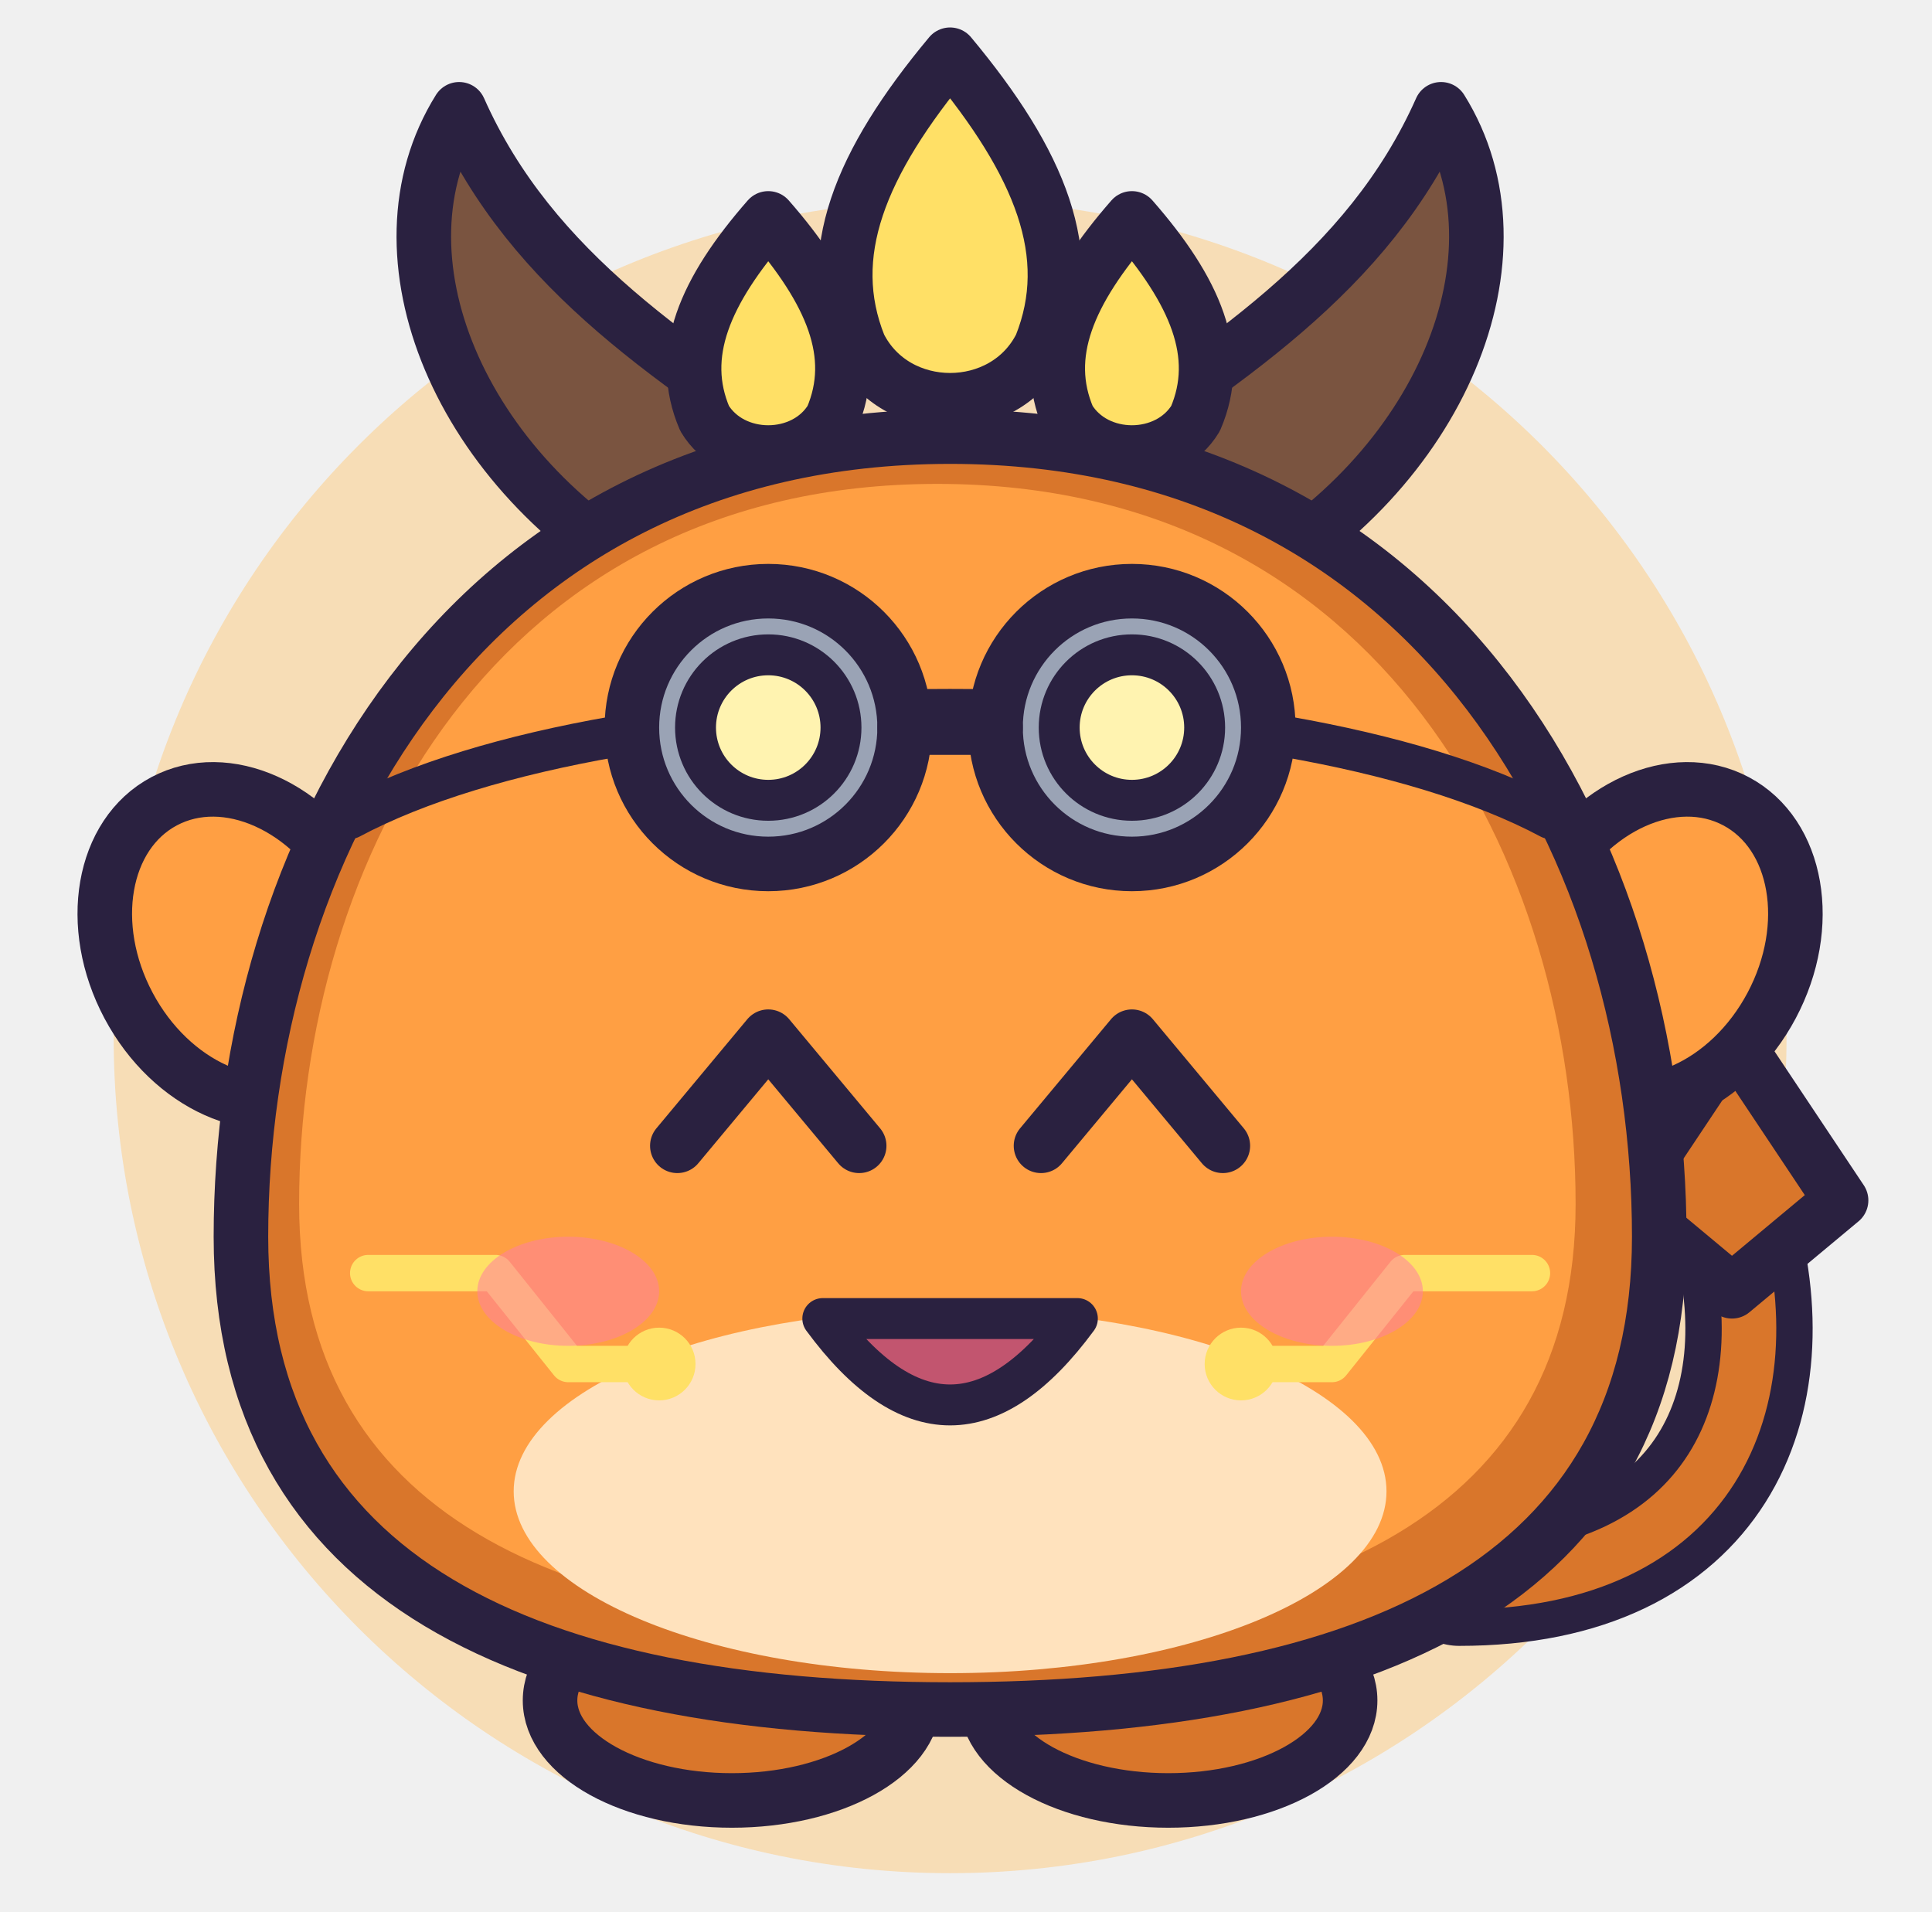
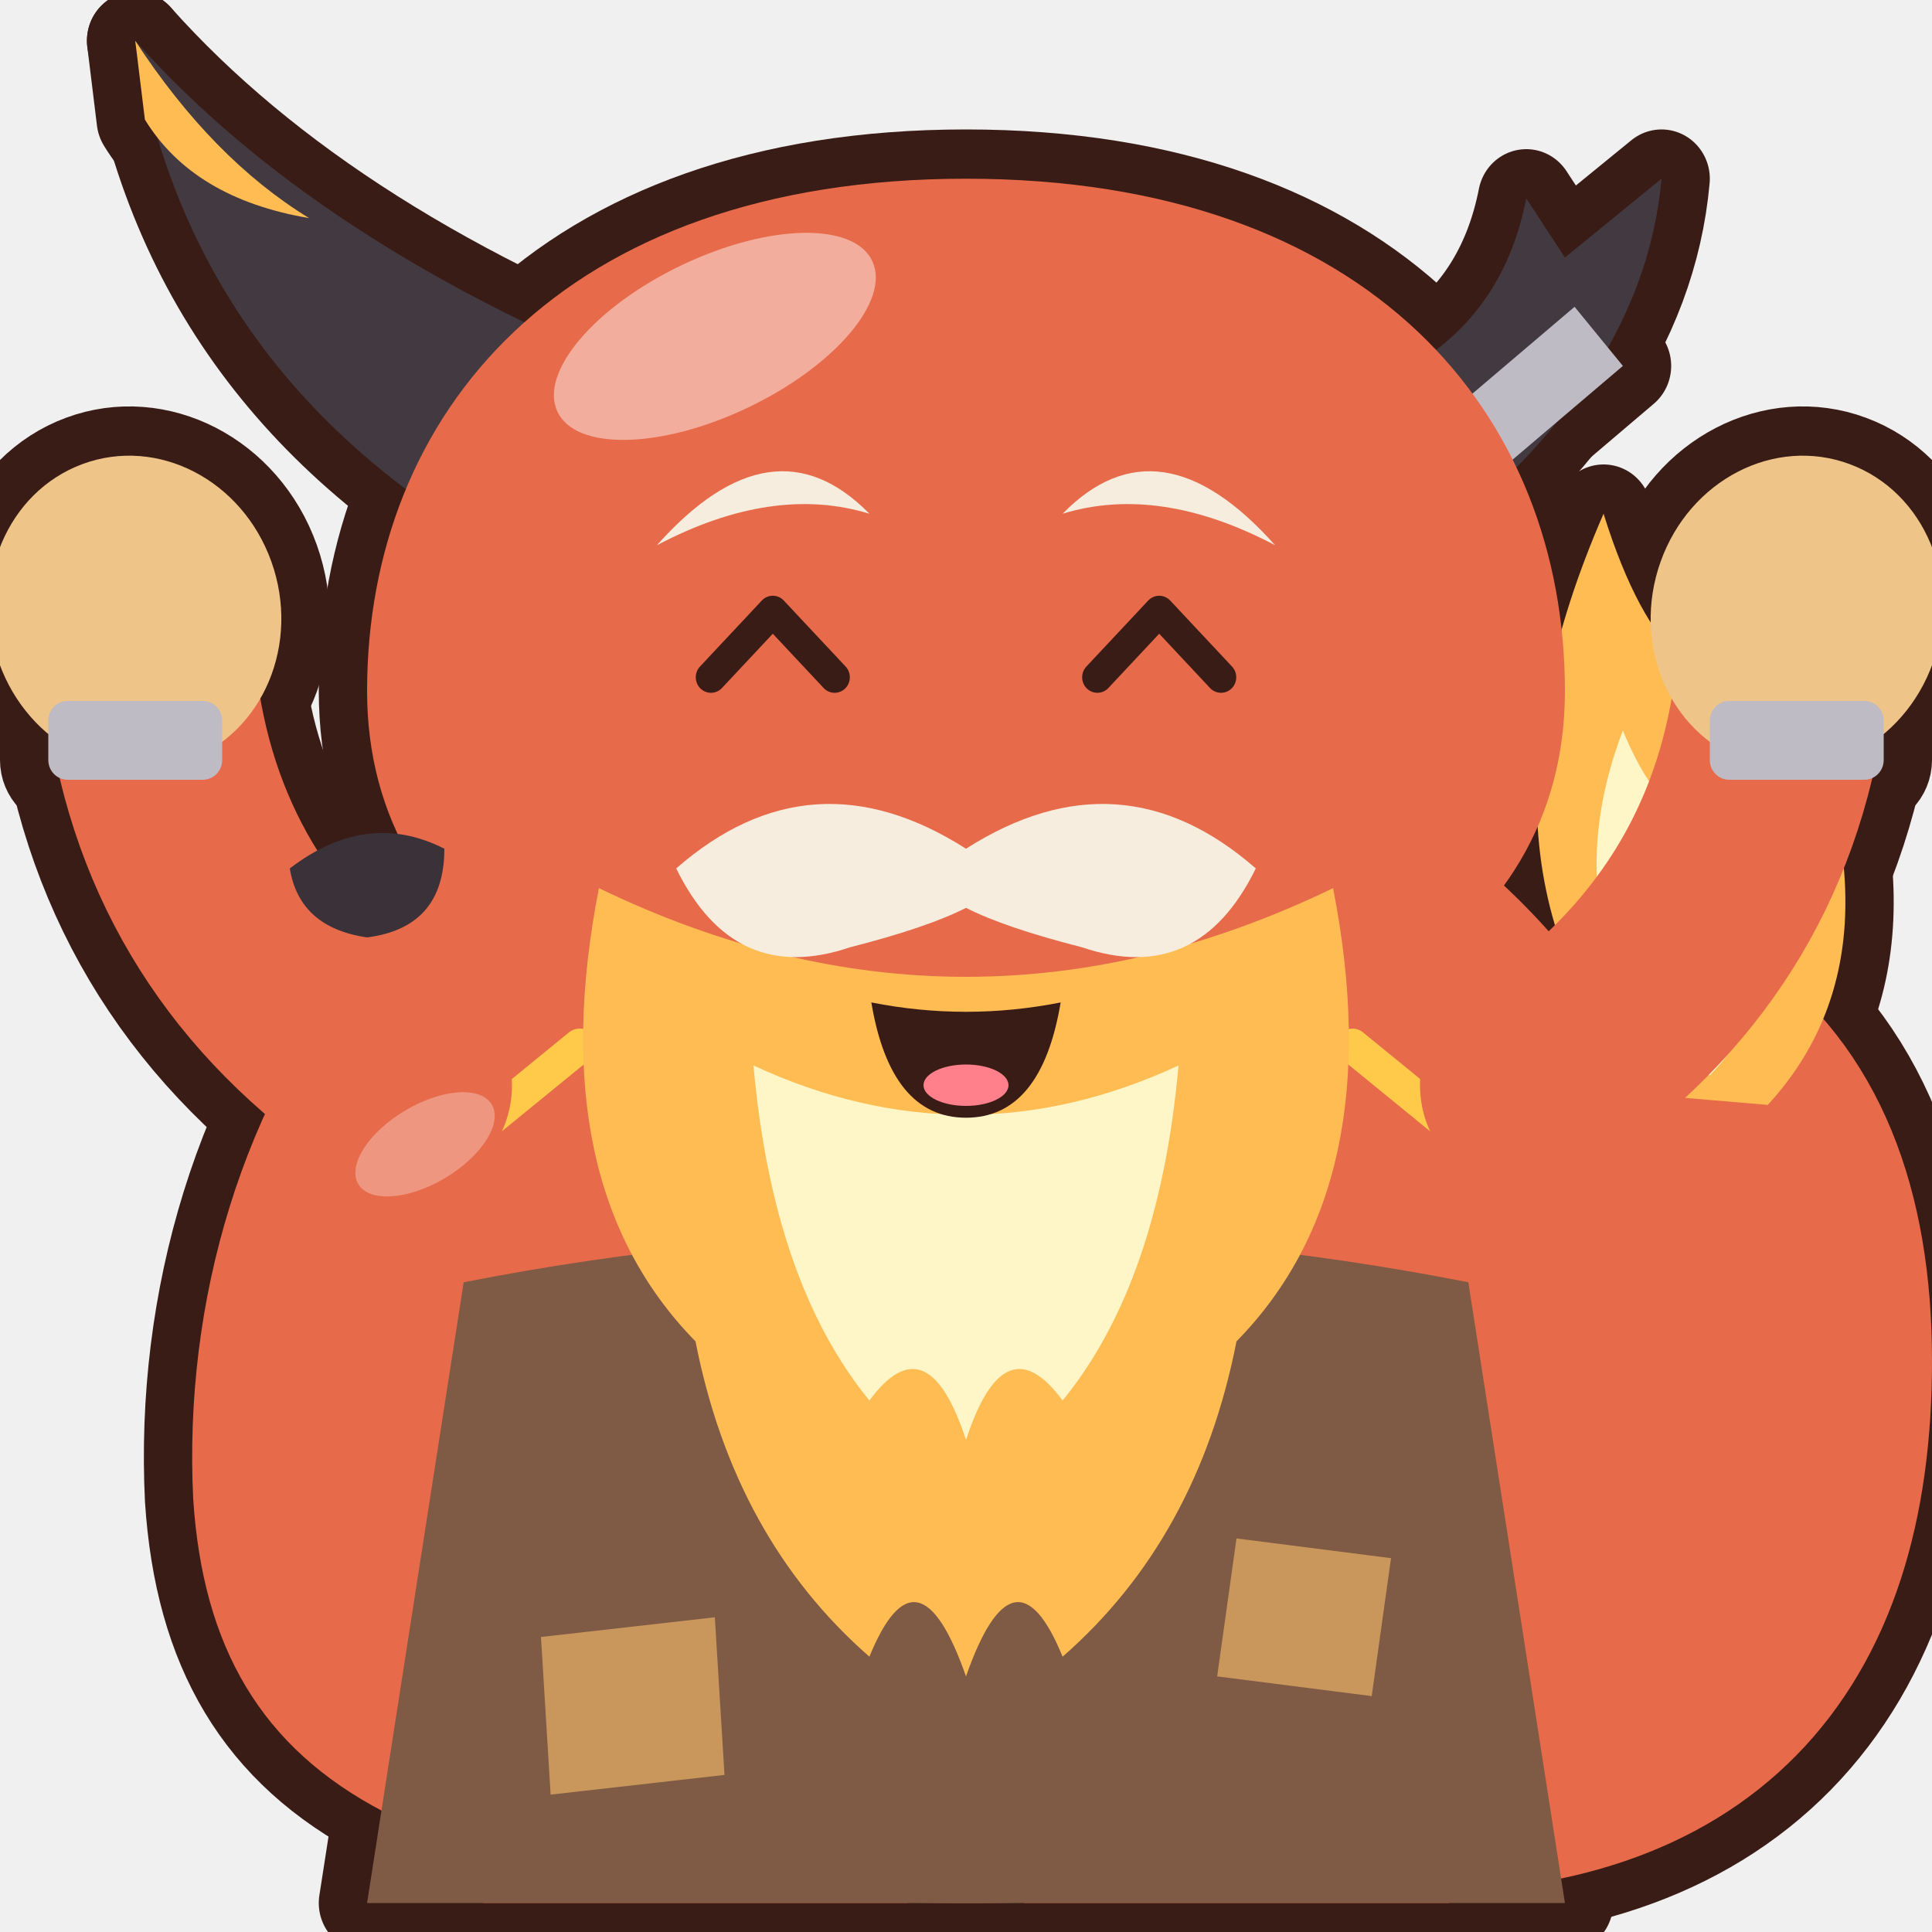
- <svg xmlns="http://www.w3.org/2000/svg" class="cr" viewBox="-4.5 -2 212.5 210.2" aria-label="Archsmith comemorando" height="1024" width="1035">
-   <circle fill="#ffc56e" opacity=".45" cx="100" cy="112" r="92" stroke="none" />
-   <path class="tl ink w14" d="M156 172 C184 172 192 152 186 132" fill="none" stroke="rgb(42, 33, 64)" stroke-width="14" stroke-linejoin="round" stroke-linecap="round" />
-   <path class="tl w6" stroke="#d9762b" d="M156 172 C184 172 192 152 186 132" fill="none" stroke-width="6" stroke-linejoin="round" stroke-linecap="round" />
-   <path class="o" fill="#d9762b" d="M186 112 L198 130 L186 140 L174 130Z" stroke="rgb(42, 33, 64)" stroke-width="6" stroke-linejoin="round" stroke-linecap="round" />
-   <path class="o" fill="#7a5440" d="M68 62 C46 50 36 26 46 10 C54 28 70 38 88 50Z" stroke="rgb(42, 33, 64)" stroke-width="6" stroke-linejoin="round" stroke-linecap="round" />
-   <path class="o" fill="#7a5440" d="M132 62 C154 50 164 26 154 10 C146 28 130 38 112 50Z" stroke="rgb(42, 33, 64)" stroke-width="6" stroke-linejoin="round" stroke-linecap="round" />
-   <path class="o" fill="#ffe066" d="M80 22 C87 30 90 37 87 44 C84 49 76 49 73 44 C70 37 73 30 80 22Z" stroke="rgb(42, 33, 64)" stroke-width="6" stroke-linejoin="round" stroke-linecap="round" />
-   <path class="o" fill="#ffe066" d="M120 22 C127 30 130 37 127 44 C124 49 116 49 113 44 C110 37 113 30 120 22Z" stroke="rgb(42, 33, 64)" stroke-width="6" stroke-linejoin="round" stroke-linecap="round" />
-   <path class="o" fill="#ffe066" d="M100 4 C110 16 114 26 110 36 C106 44 94 44 90 36 C86 26 90 16 100 4Z" stroke="rgb(42, 33, 64)" stroke-width="6" stroke-linejoin="round" stroke-linecap="round" />
-   <ellipse class="o" fill="#d9762b" cx="76" cy="185" rx="20" ry="11" stroke="rgb(42, 33, 64)" stroke-width="6" stroke-linejoin="round" stroke-linecap="round" />
-   <ellipse class="o" fill="#d9762b" cx="124" cy="185" rx="20" ry="11" stroke="rgb(42, 33, 64)" stroke-width="6" stroke-linejoin="round" stroke-linecap="round" />
-   <ellipse class="o" fill="#ff9f43" cx="22" cy="102" rx="14" ry="18" transform="rotate(-28 22 102)" stroke="rgb(42, 33, 64)" stroke-width="6" stroke-linejoin="round" stroke-linecap="round" />
-   <ellipse class="o" fill="#ff9f43" cx="178" cy="102" rx="14" ry="18" transform="rotate(28 178 102)" stroke="rgb(42, 33, 64)" stroke-width="6" stroke-linejoin="round" stroke-linecap="round" />
-   <path fill="#d9762b" d="M100 46 C154 46 178 92 178 134 C178 172 146 186 100 186 C54 186 22 172 22 134 C22 92 46 46 100 46Z" stroke="none" />
-   <path fill="#ff9f43" transform="matrix(.9 0 0 .9 8.6 9.8)" d="M100 46 C154 46 178 92 178 134 C178 172 146 186 100 186 C54 186 22 172 22 134 C22 92 46 46 100 46Z" stroke="none" />
-   <ellipse fill="#ffe2bd" cx="100" cy="162" rx="48" ry="20" stroke="none" />
-   <path class="cir" stroke="#ffe066" d="M36 138 L50 138 L58 148 L68 148" fill="none" stroke-width="4" stroke-linejoin="round" stroke-linecap="round" />
-   <path class="cir" stroke="#ffe066" d="M164 138 L150 138 L142 148 L132 148" fill="none" stroke-width="4" stroke-linejoin="round" stroke-linecap="round" />
-   <circle fill="#ffe066" cx="68" cy="148" r="4" stroke="none" />
-   <circle fill="#ffe066" cx="132" cy="148" r="4" stroke="none" />
-   <path class="o ln" d="M100 46 C154 46 178 92 178 134 C178 172 146 186 100 186 C54 186 22 172 22 134 C22 92 46 46 100 46Z" fill="none" stroke="rgb(42, 33, 64)" stroke-width="6" stroke-linejoin="round" stroke-linecap="round" />
-   <path class="o ln m" d="M34 88 C64 72 136 72 166 88" fill="none" stroke="rgb(42, 33, 64)" stroke-width="4.5" stroke-linejoin="round" stroke-linecap="round" />
-   <circle class="o" fill="#9aa3b5" cx="80" cy="78" r="15" stroke="rgb(42, 33, 64)" stroke-width="6" stroke-linejoin="round" stroke-linecap="round" />
-   <circle class="o m" fill="#fff3b0" cx="80" cy="78" r="8" stroke="rgb(42, 33, 64)" stroke-width="4.5" stroke-linejoin="round" stroke-linecap="round" />
-   <circle class="o" fill="#9aa3b5" cx="120" cy="78" r="15" stroke="rgb(42, 33, 64)" stroke-width="6" stroke-linejoin="round" stroke-linecap="round" />
-   <circle class="o m" fill="#fff3b0" cx="120" cy="78" r="8" stroke="rgb(42, 33, 64)" stroke-width="4.5" stroke-linejoin="round" stroke-linecap="round" />
-   <path class="o ln" d="M95 78 L105 78" fill="none" stroke="rgb(42, 33, 64)" stroke-width="6" stroke-linejoin="round" stroke-linecap="round" />
-   <path class="o ln" d="M70 124 L80 112 L90 124" fill="none" stroke="rgb(42, 33, 64)" stroke-width="6" stroke-linejoin="round" stroke-linecap="round" />
-   <path class="o ln" d="M110 124 L120 112 L130 124" fill="none" stroke="rgb(42, 33, 64)" stroke-width="6" stroke-linejoin="round" stroke-linecap="round" />
-   <path class="o m" fill="#c2556f" d="M86 143 Q100 162 114 143Z" stroke="rgb(42, 33, 64)" stroke-width="4.5" stroke-linejoin="round" stroke-linecap="round" />
-   <ellipse class="ck" cx="58" cy="140" rx="10" ry="6" fill="rgb(255, 127, 159)" stroke="none" opacity="0.55" />
-   <ellipse class="ck" cx="142" cy="140" rx="10" ry="6" fill="rgb(255, 127, 159)" stroke="none" opacity="0.55" />
+ <svg xmlns="http://www.w3.org/2000/svg" viewBox="0 0 200 200" width="400" height="400">
+   <g transform="translate(100 197) scale(1 1.02) translate(-100 -197)">
+     <g class="o">
+       <path d="M146 184 Q188 184 188 142 Q188 120 175 111" fill="none" stroke="#3a1c16" stroke-width="34.0" stroke-linecap="round" stroke-linejoin="round" />
+       <path stroke="#3a1c16" stroke-width="10" stroke-linejoin="round" d="M171 115 Q150 92 166 56 Q173 78 185 72 Q198 100 183 116 Z" fill="#3a1c16" />
+       <path stroke="#3a1c16" stroke-width="10" stroke-linejoin="round" d="M172 111 Q161 96 168 78 Q173 90 181 88 Q186 104 177 113 Z" fill="#3a1c16" />
+       <path stroke="#3a1c16" stroke-width="10" stroke-linejoin="round" d="M56 62 Q20 44 14 8 Q34 30 72 44 Z" fill="#3a1c16" />
+       <path stroke="#3a1c16" stroke-width="10" stroke-linejoin="round" d="M144 62 Q170 44 172 22 L162 30 L158 24 Q154 44 128 46 Z" fill="#3a1c16" />
+       <path stroke="#3a1c16" stroke-width="10" stroke-linejoin="round" d="M151 45 L163 35 L168 41 L156 51 Z" fill="#3a1c16" />
+       <path stroke="#3a1c16" stroke-width="10" stroke-linejoin="round" d="M14 8 Q22 20 32 26 Q20 24 15 16 Z" fill="#3a1c16" />
+       <path stroke="#3a1c16" stroke-width="10" stroke-linejoin="round" d="M100 74 C156 74 182 116 180 156 C178 186 156 197 100 197 C44 197 22 186 20 156 C18 116 44 74 100 74 Z" fill="#3a1c16" />
+       <path stroke="#3a1c16" stroke-width="10" stroke-linejoin="round" d="M50 197 Q50 182 72 182 Q94 182 94 197 Z" fill="#3a1c16" />
+       <path stroke="#3a1c16" stroke-width="10" stroke-linejoin="round" d="M106 197 Q106 182 128 182 Q150 182 150 197 Z" fill="#3a1c16" />
+       <path stroke="#3a1c16" stroke-width="10" stroke-linejoin="round" d="M48 134 Q100 124 152 134 L162 197 L38 197 Z" fill="#3a1c16" />
+       <path stroke="#3a1c16" stroke-width="10" stroke-linejoin="round" d="M56 170 L74 168 L75 184 L57 186 Z" fill="#3a1c16" />
+       <path stroke="#3a1c16" stroke-width="10" stroke-linejoin="round" d="M128 160 L144 162 L142 176 L126 174 Z" fill="#3a1c16" />
+       <path d="M34 118 L44 108 L50 118 L60 110" fill="none" stroke="#3a1c16" stroke-width="13.5" stroke-linecap="round" stroke-linejoin="round" />
+       <path d="M166 118 L156 108 L150 118 L140 110" fill="none" stroke="#3a1c16" stroke-width="13.5" stroke-linecap="round" stroke-linejoin="round" />
+       <path d="M42 114 Q20 100 16 76" fill="none" stroke="#3a1c16" stroke-width="32.0" stroke-linecap="round" stroke-linejoin="round" />
+       <path d="M158 114 Q180 100 184 76" fill="none" stroke="#3a1c16" stroke-width="32.0" stroke-linecap="round" stroke-linejoin="round" />
+       <path stroke="#3a1c16" stroke-width="10" stroke-linejoin="round" d="M100 22 C142 22 162 46 162 74 C162 100 136 114 100 114 C64 114 38 100 38 74 C38 46 58 22 100 22 Z" fill="#3a1c16" />
+       <path stroke="#3a1c16" stroke-width="10" stroke-linejoin="round" d="M30 92 Q38 86 46 90 Q46 98 38 99 Q31 98 30 92 Z" fill="#3a1c16" />
+       <path stroke="#3a1c16" stroke-width="10" stroke-linejoin="round" d="M62 94 Q100 112 138 94 Q144 124 128 140 Q124 160 110 172 Q105 160 100 174 Q95 160 90 172 Q76 160 72 140 Q56 124 62 94 Z" fill="#3a1c16" />
+       <path stroke="#3a1c16" stroke-width="10" stroke-linejoin="round" d="M78 112 Q100 122 122 112 Q120 134 110 146 Q104 138 100 150 Q96 138 90 146 Q80 134 78 112 Z" fill="#3a1c16" />
+       <path d="M73.6 72.6 L80.0 65.9 L86.4 72.6" fill="none" stroke="#3a1c16" stroke-width="13.15" stroke-linecap="round" stroke-linejoin="round" />
+       <path d="M113.6 72.6 L120.0 65.9 L126.4 72.6" fill="none" stroke="#3a1c16" stroke-width="13.15" stroke-linecap="round" stroke-linejoin="round" />
+       <path stroke="#3a1c16" stroke-width="10" stroke-linejoin="round" d="M68 59.2 Q80 46 90 56 Q80 53 68 59.2 Z" fill="#3a1c16" />
+       <path stroke="#3a1c16" stroke-width="10" stroke-linejoin="round" d="M132 59.2 Q120 46 110 56 Q120 53 132 59.2 Z" fill="#3a1c16" />
+       <path stroke="#3a1c16" stroke-width="10" stroke-linejoin="round" d="M70 92 Q84 80 100 90 Q116 80 130 92 Q124 104 112 100 Q104 98 100 96 Q96 98 88 100 Q76 104 70 92 Z" fill="#3a1c16" />
+       <path stroke="#3a1c16" stroke-width="10" stroke-linejoin="round" d="M90.2 105.6 Q100.0 107.5 109.8 105.6 Q107.8 117.3 100.0 117.3 Q92.2 117.3 90.2 105.6 Z" fill="#3a1c16" />
+       <ellipse stroke="#3a1c16" stroke-width="10" stroke-linejoin="round" cx="100.0" cy="114.0" rx="4.4" ry="2.1" fill="#3a1c16" />
+       <ellipse stroke="#3a1c16" stroke-width="10" stroke-linejoin="round" cx="14" cy="66" rx="15" ry="16" fill="#3a1c16" transform="rotate(-20 14 66)" />
+       <ellipse stroke="#3a1c16" stroke-width="10" stroke-linejoin="round" cx="186" cy="66" rx="15" ry="16" fill="#3a1c16" transform="rotate(20 186 66)" />
+       <rect stroke="#3a1c16" stroke-width="10" stroke-linejoin="round" x="5" y="75" width="18" height="8" rx="2" fill="#3a1c16" />
+       <rect stroke="#3a1c16" stroke-width="10" stroke-linejoin="round" x="177" y="75" width="18" height="8" rx="2" fill="#3a1c16" />
+     </g>
+     <path d="M146 184 Q188 184 188 142 Q188 120 175 111" fill="none" stroke="#e76a4a" stroke-width="24" stroke-linecap="round" stroke-linejoin="round" />
+     <path d="M171 115 Q150 92 166 56 Q173 78 185 72 Q198 100 183 116 Z" fill="#ffbc53" />
+     <path d="M172 111 Q161 96 168 78 Q173 90 181 88 Q186 104 177 113 Z" fill="#fff6c8" />
+     <path d="M56 62 Q20 44 14 8 Q34 30 72 44 Z" fill="#433a41" />
+     <path d="M144 62 Q170 44 172 22 L162 30 L158 24 Q154 44 128 46 Z" fill="#433a41" />
+     <path d="M151 45 L163 35 L168 41 L156 51 Z" fill="#bfbbc4" />
+     <path d="M14 8 Q22 20 32 26 Q20 24 15 16 Z" fill="#ffbc53" />
+     <path d="M100 74 C156 74 182 116 180 156 C178 186 156 197 100 197 C44 197 22 186 20 156 C18 116 44 74 100 74 Z" fill="#e76a4a" />
+     <path d="M50 197 Q50 182 72 182 Q94 182 94 197 Z" fill="#c94a30" />
+     <path d="M106 197 Q106 182 128 182 Q150 182 150 197 Z" fill="#c94a30" />
+     <path d="M48 134 Q100 124 152 134 L162 197 L38 197 Z" fill="#7f5a44" />
+     <path d="M56 170 L74 168 L75 184 L57 186 Z" fill="#c9965c" />
+     <path d="M128 160 L144 162 L142 176 L126 174 Z" fill="#c9965c" />
+     <path d="M34 118 L44 108 L50 118 L60 110" fill="none" stroke="#ffc94a" stroke-width="3.5" stroke-linecap="round" stroke-linejoin="round" />
+     <path d="M166 118 L156 108 L150 118 L140 110" fill="none" stroke="#ffc94a" stroke-width="3.5" stroke-linecap="round" stroke-linejoin="round" />
+     <path d="M42 114 Q20 100 16 76" fill="none" stroke="#e76a4a" stroke-width="22" stroke-linecap="round" stroke-linejoin="round" />
+     <path d="M158 114 Q180 100 184 76" fill="none" stroke="#e76a4a" stroke-width="22" stroke-linecap="round" stroke-linejoin="round" />
+     <path d="M100 22 C142 22 162 46 162 74 C162 100 136 114 100 114 C64 114 38 100 38 74 C38 46 58 22 100 22 Z" fill="#e76a4a" />
+     <path d="M30 92 Q38 86 46 90 Q46 98 38 99 Q31 98 30 92 Z" fill="#3b3138" />
+     <path d="M62 94 Q100 112 138 94 Q144 124 128 140 Q124 160 110 172 Q105 160 100 174 Q95 160 90 172 Q76 160 72 140 Q56 124 62 94 Z" fill="#ffbc53" />
+     <path d="M78 112 Q100 122 122 112 Q120 134 110 146 Q104 138 100 150 Q96 138 90 146 Q80 134 78 112 Z" fill="#fff6c8" />
+     <path d="M73.6 72.6 L80.0 65.9 L86.4 72.6" fill="none" stroke="#3a1c16" stroke-width="3.15" stroke-linecap="round" stroke-linejoin="round" />
+     <path d="M113.6 72.6 L120.0 65.9 L126.4 72.6" fill="none" stroke="#3a1c16" stroke-width="3.15" stroke-linecap="round" stroke-linejoin="round" />
+     <path d="M68 59.2 Q80 46 90 56 Q80 53 68 59.2 Z" fill="#f6edde" />
+     <path d="M132 59.2 Q120 46 110 56 Q120 53 132 59.2 Z" fill="#f6edde" />
+     <path d="M70 92 Q84 80 100 90 Q116 80 130 92 Q124 104 112 100 Q104 98 100 96 Q96 98 88 100 Q76 104 70 92 Z" fill="#f6edde" />
+     <path d="M90.2 105.6 Q100.0 107.5 109.8 105.6 Q107.8 117.3 100.0 117.3 Q92.2 117.3 90.2 105.6 Z" fill="#3a1c16" />
+     <ellipse cx="100.0" cy="114.0" rx="4.4" ry="2.1" fill="#ff7f8a" />
+     <ellipse cx="14" cy="66" rx="15" ry="16" fill="#efc488" transform="rotate(-20 14 66)" />
+     <ellipse cx="186" cy="66" rx="15" ry="16" fill="#efc488" transform="rotate(20 186 66)" />
+     <rect x="5" y="75" width="18" height="8" rx="2" fill="#bfbbc4" />
+     <rect x="177" y="75" width="18" height="8" rx="2" fill="#bfbbc4" />
+     <ellipse cx="74" cy="38" rx="18" ry="8" fill="#ffffff" opacity="0.45" transform="rotate(-25 74 38)" />
+     <ellipse cx="44" cy="120" rx="8" ry="4" fill="#ffffff" opacity="0.3" transform="rotate(-30 44 120)" />
+   </g>
</svg>
